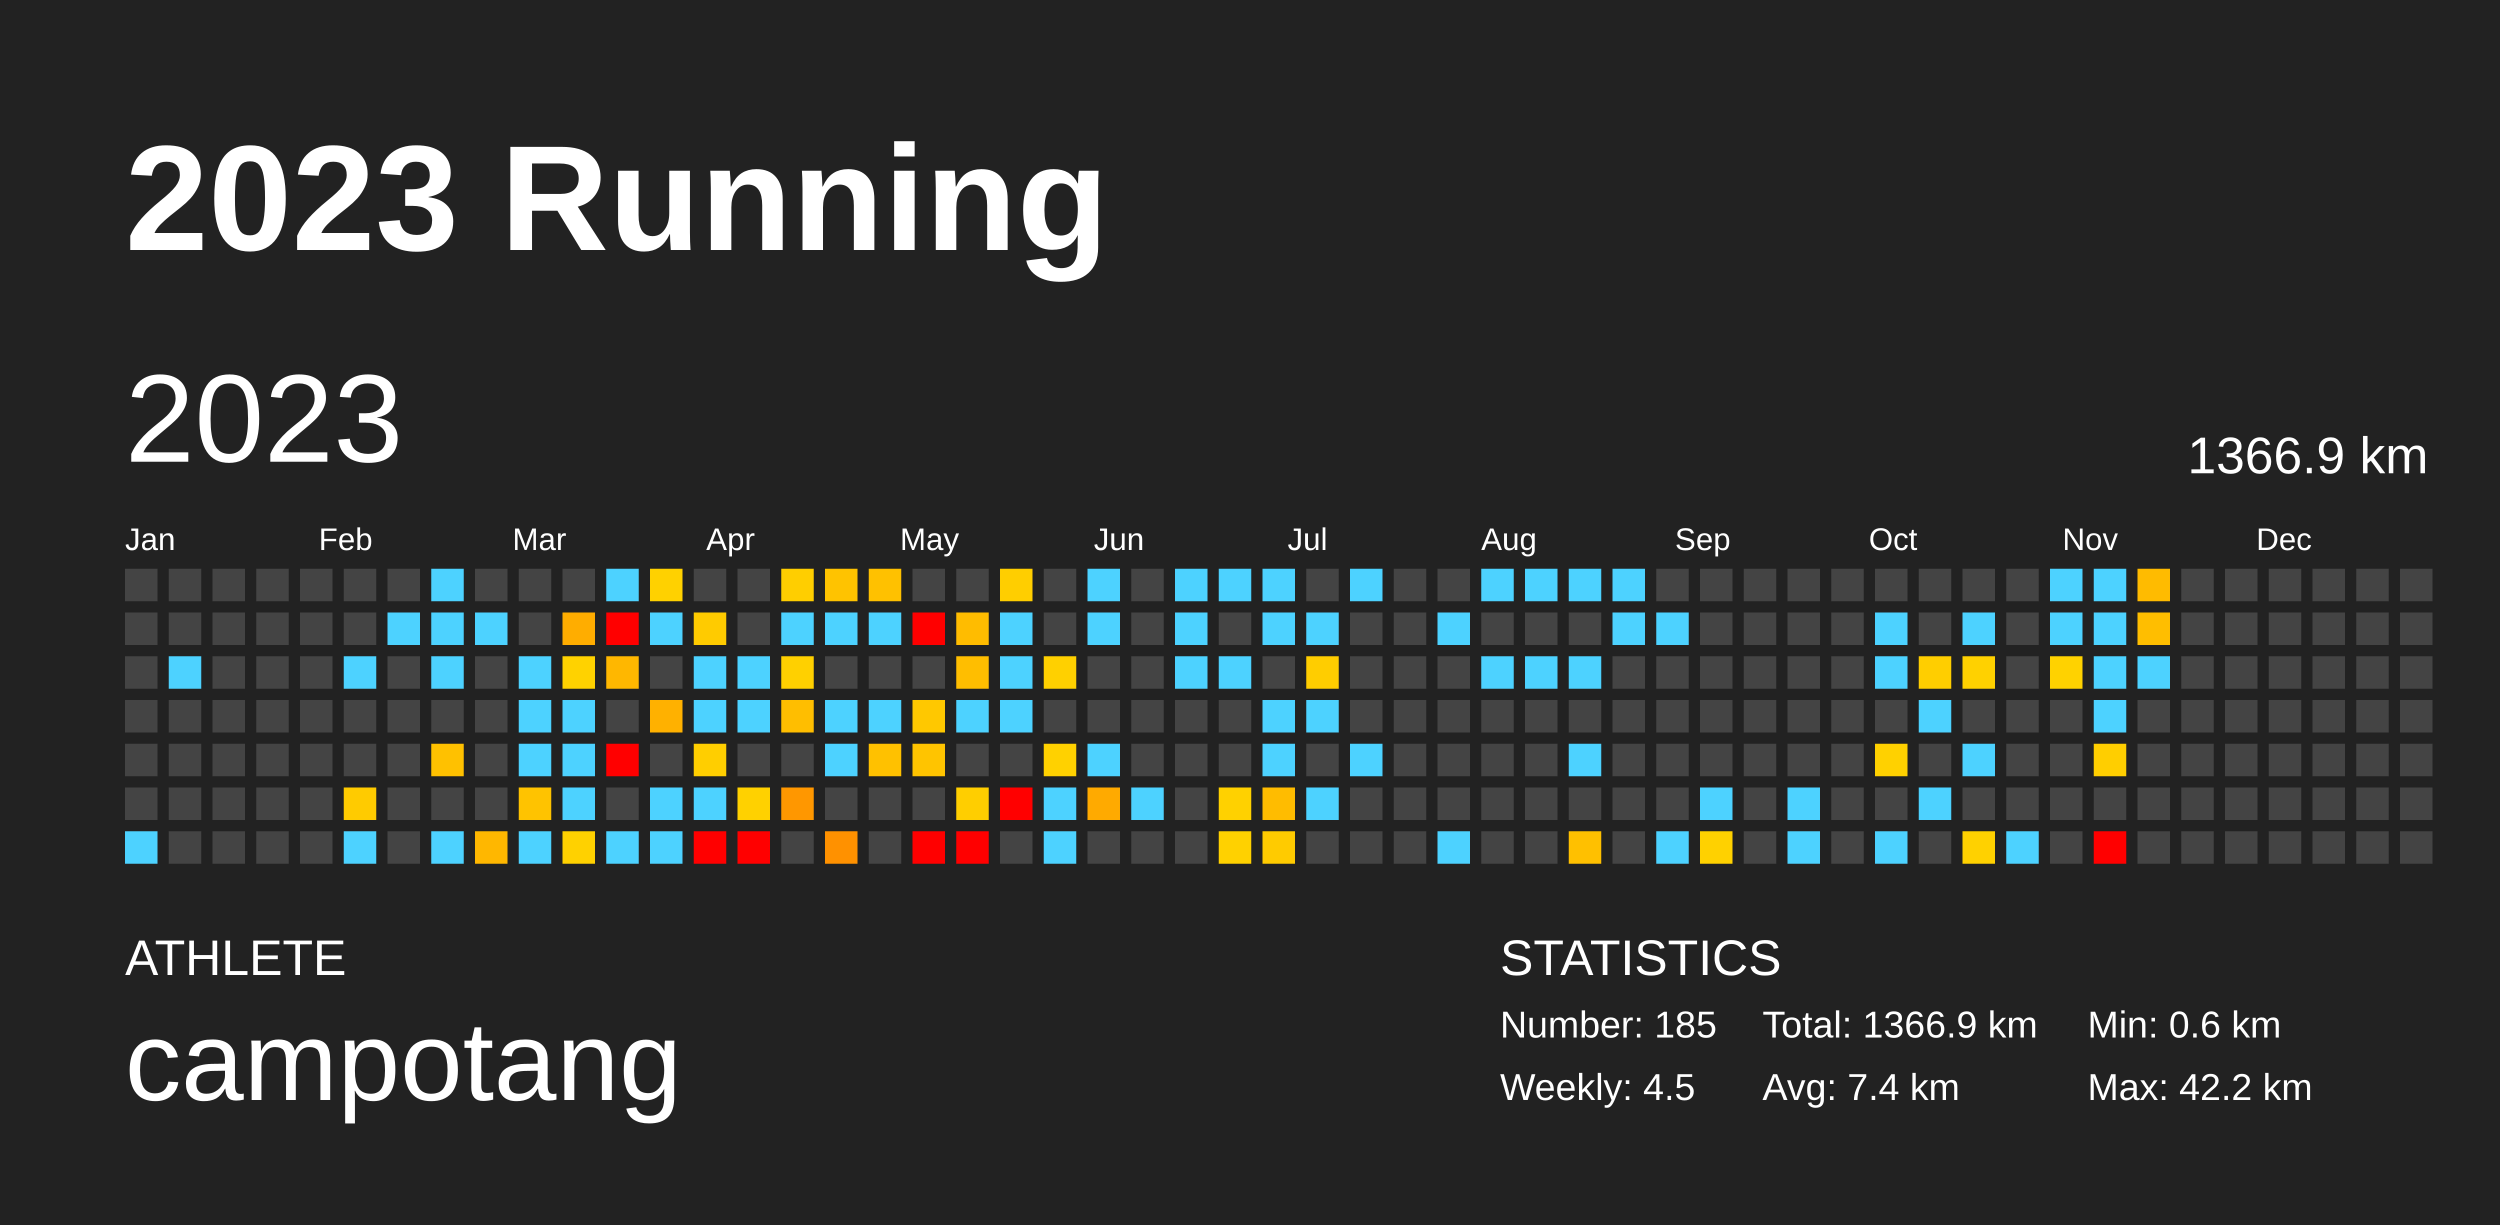
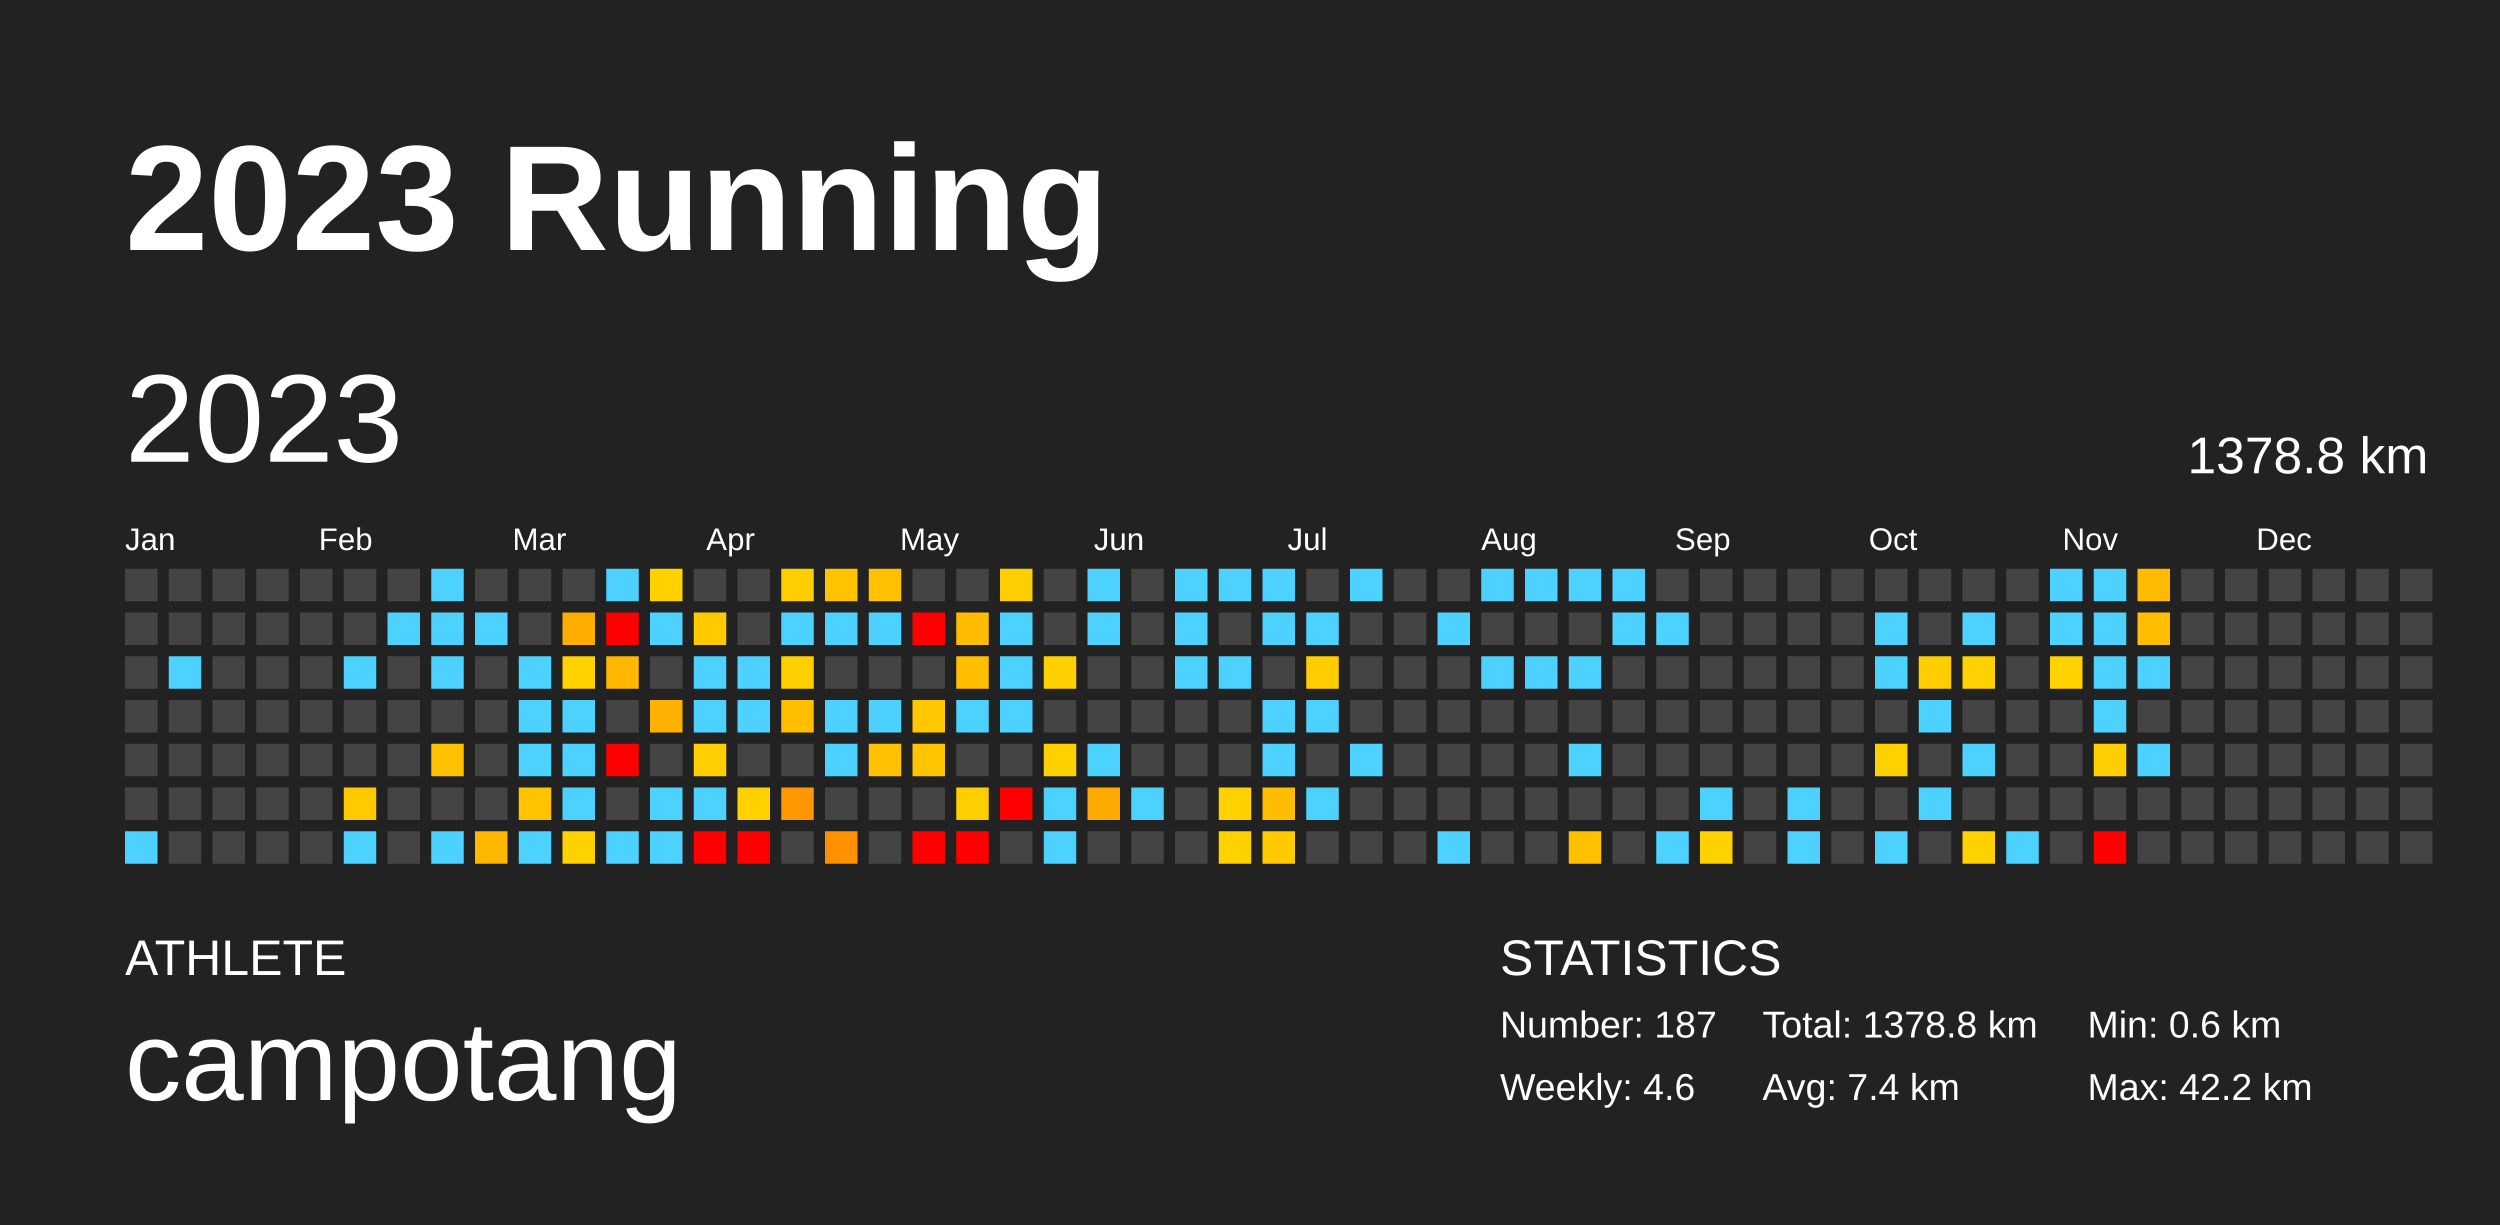
<svg xmlns="http://www.w3.org/2000/svg" baseProfile="full" height="98mm" version="1.1" viewBox="0,0,200,98" width="200mm">
  <defs />
  <rect fill="#222222" height="98" width="200" x="0" y="0" />
  <text fill="#FFFFFF" style="font-size:12px; font-family:Arial; font-weight:bold;" x="10" y="20">2023 Running</text>
  <text fill="#FFFFFF" style="font-size:4px; font-family:Arial" x="10" y="78">ATHLETE</text>
  <text fill="#FFFFFF" style="font-size:9px; font-family:Arial" x="10" y="88">campotang</text>
  <text fill="#FFFFFF" style="font-size:4px; font-family:Arial" x="120" y="78">STATISTICS</text>
-   <text fill="#FFFFFF" style="font-size:3px; font-family:Arial" x="120" y="83">Number: 185</text>
-   <text fill="#FFFFFF" style="font-size:3px; font-family:Arial" x="120" y="88">Weekly: 4.5</text>
-   <text fill="#FFFFFF" style="font-size:3px; font-family:Arial" x="141" y="83">Total: 1366.9 km</text>
+   <text fill="#FFFFFF" style="font-size:3px; font-family:Arial" x="120" y="83">Number: 187</text>
+   <text fill="#FFFFFF" style="font-size:3px; font-family:Arial" x="120" y="88">Weekly: 4.6</text>
+   <text fill="#FFFFFF" style="font-size:3px; font-family:Arial" x="141" y="83">Total: 1378.8 km</text>
  <text fill="#FFFFFF" style="font-size:3px; font-family:Arial" x="141" y="88">Avg: 7.4 km</text>
  <text fill="#FFFFFF" style="font-size:3px; font-family:Arial" x="167" y="83">Min: 0.6 km</text>
  <text fill="#FFFFFF" style="font-size:3px; font-family:Arial" x="167" y="88">Max: 42.2 km</text>
  <text dominant-baseline="hanging" fill="#FFFFFF" style="font-size:10.0px; font-family:Arial;" x="10" y="30">2023</text>
-   <text dominant-baseline="hanging" fill="#FFFFFF" style="font-size:4.125px; font-family:Arial;" x="175" y="35">1366.9 km</text>
+   <text dominant-baseline="hanging" fill="#FFFFFF" style="font-size:4.125px; font-family:Arial;" x="175" y="35">1378.8 km</text>
  <text fill="#FFFFFF" style="font-size:2.5px; font-family:Arial" x="10.0" y="44">Jan</text>
  <text fill="#FFFFFF" style="font-size:2.5px; font-family:Arial" x="25.5" y="44">Feb</text>
  <text fill="#FFFFFF" style="font-size:2.5px; font-family:Arial" x="41.0" y="44">Mar</text>
  <text fill="#FFFFFF" style="font-size:2.5px; font-family:Arial" x="56.5" y="44">Apr</text>
  <text fill="#FFFFFF" style="font-size:2.5px; font-family:Arial" x="72.0" y="44">May</text>
  <text fill="#FFFFFF" style="font-size:2.5px; font-family:Arial" x="87.5" y="44">Jun</text>
  <text fill="#FFFFFF" style="font-size:2.5px; font-family:Arial" x="103.0" y="44">Jul</text>
  <text fill="#FFFFFF" style="font-size:2.5px; font-family:Arial" x="118.5" y="44">Aug</text>
  <text fill="#FFFFFF" style="font-size:2.5px; font-family:Arial" x="134.0" y="44">Sep</text>
  <text fill="#FFFFFF" style="font-size:2.5px; font-family:Arial" x="149.5" y="44">Oct</text>
  <text fill="#FFFFFF" style="font-size:2.5px; font-family:Arial" x="165.0" y="44">Nov</text>
  <text fill="#FFFFFF" style="font-size:2.5px; font-family:Arial" x="180.5" y="44">Dec</text>
  <rect fill="#444444" height="2.6" width="2.6" x="10.0" y="45.5" />
  <rect fill="#444444" height="2.6" width="2.6" x="10.0" y="49.0" />
  <rect fill="#444444" height="2.6" width="2.6" x="10.0" y="52.5" />
  <rect fill="#444444" height="2.6" width="2.6" x="10.0" y="56.0" />
  <rect fill="#444444" height="2.6" width="2.6" x="10.0" y="59.5" />
  <rect fill="#444444" height="2.6" width="2.6" x="10.0" y="63.0" />
  <rect fill="#4dd2ff" height="2.6" width="2.6" x="10.0" y="66.5" />
  <rect fill="#444444" height="2.6" width="2.6" x="13.5" y="45.5" />
  <rect fill="#444444" height="2.6" width="2.6" x="13.5" y="49.0" />
  <rect fill="#4dd2ff" height="2.6" width="2.6" x="13.5" y="52.5" />
  <rect fill="#444444" height="2.6" width="2.6" x="13.5" y="56.0" />
  <rect fill="#444444" height="2.6" width="2.6" x="13.5" y="59.5" />
  <rect fill="#444444" height="2.6" width="2.6" x="13.5" y="63.0" />
  <rect fill="#444444" height="2.6" width="2.6" x="13.5" y="66.5" />
  <rect fill="#444444" height="2.6" width="2.6" x="17.0" y="45.5" />
  <rect fill="#444444" height="2.6" width="2.6" x="17.0" y="49.0" />
  <rect fill="#444444" height="2.6" width="2.6" x="17.0" y="52.5" />
  <rect fill="#444444" height="2.6" width="2.6" x="17.0" y="56.0" />
  <rect fill="#444444" height="2.6" width="2.6" x="17.0" y="59.5" />
  <rect fill="#444444" height="2.6" width="2.6" x="17.0" y="63.0" />
  <rect fill="#444444" height="2.6" width="2.6" x="17.0" y="66.5" />
  <rect fill="#444444" height="2.6" width="2.6" x="20.5" y="45.5" />
  <rect fill="#444444" height="2.6" width="2.6" x="20.5" y="49.0" />
  <rect fill="#444444" height="2.6" width="2.6" x="20.5" y="52.5" />
  <rect fill="#444444" height="2.6" width="2.6" x="20.5" y="56.0" />
  <rect fill="#444444" height="2.6" width="2.6" x="20.5" y="59.5" />
  <rect fill="#444444" height="2.6" width="2.6" x="20.5" y="63.0" />
  <rect fill="#444444" height="2.6" width="2.6" x="20.5" y="66.5" />
  <rect fill="#444444" height="2.6" width="2.6" x="24.0" y="45.5" />
  <rect fill="#444444" height="2.6" width="2.6" x="24.0" y="49.0" />
  <rect fill="#444444" height="2.6" width="2.6" x="24.0" y="52.5" />
  <rect fill="#444444" height="2.6" width="2.6" x="24.0" y="56.0" />
  <rect fill="#444444" height="2.6" width="2.6" x="24.0" y="59.5" />
  <rect fill="#444444" height="2.6" width="2.6" x="24.0" y="63.0" />
  <rect fill="#444444" height="2.6" width="2.6" x="24.0" y="66.5" />
  <rect fill="#444444" height="2.6" width="2.6" x="27.5" y="45.5" />
  <rect fill="#444444" height="2.6" width="2.6" x="27.5" y="49.0" />
  <rect fill="#4dd2ff" height="2.6" width="2.6" x="27.5" y="52.5" />
  <rect fill="#444444" height="2.6" width="2.6" x="27.5" y="56.0" />
  <rect fill="#444444" height="2.6" width="2.6" x="27.5" y="59.5" />
  <rect fill="#ffcb00" height="2.6" width="2.6" x="27.5" y="63.0" />
  <rect fill="#4dd2ff" height="2.6" width="2.6" x="27.5" y="66.5" />
  <rect fill="#444444" height="2.6" width="2.6" x="31.0" y="45.5" />
  <rect fill="#4dd2ff" height="2.6" width="2.6" x="31.0" y="49.0" />
  <rect fill="#444444" height="2.6" width="2.6" x="31.0" y="52.5" />
  <rect fill="#444444" height="2.6" width="2.6" x="31.0" y="56.0" />
  <rect fill="#444444" height="2.6" width="2.6" x="31.0" y="59.5" />
  <rect fill="#444444" height="2.6" width="2.6" x="31.0" y="63.0" />
  <rect fill="#444444" height="2.6" width="2.6" x="31.0" y="66.5" />
  <rect fill="#4dd2ff" height="2.6" width="2.6" x="34.5" y="45.5" />
  <rect fill="#4dd2ff" height="2.6" width="2.6" x="34.5" y="49.0" />
  <rect fill="#4dd2ff" height="2.6" width="2.6" x="34.5" y="52.5" />
  <rect fill="#444444" height="2.6" width="2.6" x="34.5" y="56.0" />
  <rect fill="#ffc100" height="2.6" width="2.6" x="34.5" y="59.5" />
  <rect fill="#444444" height="2.6" width="2.6" x="34.5" y="63.0" />
  <rect fill="#4dd2ff" height="2.6" width="2.6" x="34.5" y="66.5" />
  <rect fill="#444444" height="2.6" width="2.6" x="38.0" y="45.5" />
  <rect fill="#4dd2ff" height="2.6" width="2.6" x="38.0" y="49.0" />
  <rect fill="#444444" height="2.6" width="2.6" x="38.0" y="52.5" />
  <rect fill="#444444" height="2.6" width="2.6" x="38.0" y="56.0" />
  <rect fill="#444444" height="2.6" width="2.6" x="38.0" y="59.5" />
  <rect fill="#444444" height="2.6" width="2.6" x="38.0" y="63.0" />
  <rect fill="#ffb700" height="2.6" width="2.6" x="38.0" y="66.5" />
  <rect fill="#444444" height="2.6" width="2.6" x="41.5" y="45.5" />
  <rect fill="#444444" height="2.6" width="2.6" x="41.5" y="49.0" />
  <rect fill="#4dd2ff" height="2.6" width="2.6" x="41.5" y="52.5" />
  <rect fill="#4dd2ff" height="2.6" width="2.6" x="41.5" y="56.0" />
  <rect fill="#4dd2ff" height="2.6" width="2.6" x="41.5" y="59.5" />
  <rect fill="#ffc300" height="2.6" width="2.6" x="41.5" y="63.0" />
  <rect fill="#4dd2ff" height="2.6" width="2.6" x="41.5" y="66.5" />
  <rect fill="#444444" height="2.6" width="2.6" x="45.0" y="45.5" />
  <rect fill="#ffad00" height="2.6" width="2.6" x="45.0" y="49.0" />
  <rect fill="#ffd200" height="2.6" width="2.6" x="45.0" y="52.5" />
  <rect fill="#4dd2ff" height="2.6" width="2.6" x="45.0" y="56.0" />
  <rect fill="#4dd2ff" height="2.6" width="2.6" x="45.0" y="59.5" />
  <rect fill="#4dd2ff" height="2.6" width="2.6" x="45.0" y="63.0" />
  <rect fill="#ffd100" height="2.6" width="2.6" x="45.0" y="66.5" />
  <rect fill="#4dd2ff" height="2.6" width="2.6" x="48.5" y="45.5" />
  <rect fill="red" height="2.6" width="2.6" x="48.5" y="49.0" />
  <rect fill="#ffb700" height="2.6" width="2.6" x="48.5" y="52.5" />
  <rect fill="#444444" height="2.6" width="2.6" x="48.5" y="56.0" />
  <rect fill="red" height="2.6" width="2.6" x="48.5" y="59.5" />
  <rect fill="#444444" height="2.6" width="2.6" x="48.5" y="63.0" />
  <rect fill="#4dd2ff" height="2.6" width="2.6" x="48.5" y="66.5" />
  <rect fill="#ffd100" height="2.6" width="2.6" x="52.0" y="45.5" />
  <rect fill="#4dd2ff" height="2.6" width="2.6" x="52.0" y="49.0" />
  <rect fill="#444444" height="2.6" width="2.6" x="52.0" y="52.5" />
  <rect fill="#ffb100" height="2.6" width="2.6" x="52.0" y="56.0" />
  <rect fill="#444444" height="2.6" width="2.6" x="52.0" y="59.5" />
  <rect fill="#4dd2ff" height="2.6" width="2.6" x="52.0" y="63.0" />
  <rect fill="#4dd2ff" height="2.6" width="2.6" x="52.0" y="66.5" />
  <rect fill="#444444" height="2.6" width="2.6" x="55.5" y="45.5" />
  <rect fill="#ffcb00" height="2.6" width="2.6" x="55.5" y="49.0" />
  <rect fill="#4dd2ff" height="2.6" width="2.6" x="55.5" y="52.5" />
  <rect fill="#4dd2ff" height="2.6" width="2.6" x="55.5" y="56.0" />
  <rect fill="#ffce00" height="2.6" width="2.6" x="55.5" y="59.5" />
  <rect fill="#4dd2ff" height="2.6" width="2.6" x="55.5" y="63.0" />
  <rect fill="red" height="2.6" width="2.6" x="55.5" y="66.5" />
  <rect fill="#444444" height="2.6" width="2.6" x="59.0" y="45.5" />
  <rect fill="#444444" height="2.6" width="2.6" x="59.0" y="49.0" />
  <rect fill="#4dd2ff" height="2.6" width="2.6" x="59.0" y="52.5" />
  <rect fill="#4dd2ff" height="2.6" width="2.6" x="59.0" y="56.0" />
  <rect fill="#444444" height="2.6" width="2.6" x="59.0" y="59.5" />
  <rect fill="#ffd100" height="2.6" width="2.6" x="59.0" y="63.0" />
  <rect fill="red" height="2.6" width="2.6" x="59.0" y="66.5" />
  <rect fill="#ffce00" height="2.6" width="2.6" x="62.5" y="45.5" />
  <rect fill="#4dd2ff" height="2.6" width="2.6" x="62.5" y="49.0" />
  <rect fill="#ffd000" height="2.6" width="2.6" x="62.5" y="52.5" />
  <rect fill="#ffbe00" height="2.6" width="2.6" x="62.5" y="56.0" />
  <rect fill="#444444" height="2.6" width="2.6" x="62.5" y="59.5" />
  <rect fill="#ff9700" height="2.6" width="2.6" x="62.5" y="63.0" />
  <rect fill="#444444" height="2.6" width="2.6" x="62.5" y="66.5" />
  <rect fill="#ffc300" height="2.6" width="2.6" x="66.0" y="45.5" />
  <rect fill="#4dd2ff" height="2.6" width="2.6" x="66.0" y="49.0" />
  <rect fill="#444444" height="2.6" width="2.6" x="66.0" y="52.5" />
  <rect fill="#4dd2ff" height="2.6" width="2.6" x="66.0" y="56.0" />
  <rect fill="#4dd2ff" height="2.6" width="2.6" x="66.0" y="59.5" />
  <rect fill="#444444" height="2.6" width="2.6" x="66.0" y="63.0" />
  <rect fill="#ff9100" height="2.6" width="2.6" x="66.0" y="66.5" />
  <rect fill="#ffc100" height="2.6" width="2.6" x="69.5" y="45.5" />
  <rect fill="#4dd2ff" height="2.6" width="2.6" x="69.5" y="49.0" />
  <rect fill="#444444" height="2.6" width="2.6" x="69.5" y="52.5" />
  <rect fill="#4dd2ff" height="2.6" width="2.6" x="69.5" y="56.0" />
  <rect fill="#ffc100" height="2.6" width="2.6" x="69.5" y="59.5" />
  <rect fill="#444444" height="2.6" width="2.6" x="69.5" y="63.0" />
  <rect fill="#444444" height="2.6" width="2.6" x="69.5" y="66.5" />
  <rect fill="#444444" height="2.6" width="2.6" x="73.0" y="45.5" />
  <rect fill="red" height="2.6" width="2.6" x="73.0" y="49.0" />
  <rect fill="#444444" height="2.6" width="2.6" x="73.0" y="52.5" />
  <rect fill="#ffc800" height="2.6" width="2.6" x="73.0" y="56.0" />
  <rect fill="#ffc400" height="2.6" width="2.6" x="73.0" y="59.5" />
  <rect fill="#444444" height="2.6" width="2.6" x="73.0" y="63.0" />
  <rect fill="red" height="2.6" width="2.6" x="73.0" y="66.5" />
  <rect fill="#444444" height="2.6" width="2.6" x="76.5" y="45.5" />
  <rect fill="#ffbc00" height="2.6" width="2.6" x="76.5" y="49.0" />
  <rect fill="#ffbe00" height="2.6" width="2.6" x="76.5" y="52.5" />
  <rect fill="#4dd2ff" height="2.6" width="2.6" x="76.5" y="56.0" />
  <rect fill="#444444" height="2.6" width="2.6" x="76.5" y="59.5" />
  <rect fill="#ffce00" height="2.6" width="2.6" x="76.5" y="63.0" />
  <rect fill="red" height="2.6" width="2.6" x="76.5" y="66.5" />
  <rect fill="#ffce00" height="2.6" width="2.6" x="80.0" y="45.5" />
  <rect fill="#4dd2ff" height="2.6" width="2.6" x="80.0" y="49.0" />
  <rect fill="#4dd2ff" height="2.6" width="2.6" x="80.0" y="52.5" />
  <rect fill="#4dd2ff" height="2.6" width="2.6" x="80.0" y="56.0" />
  <rect fill="#444444" height="2.6" width="2.6" x="80.0" y="59.5" />
  <rect fill="red" height="2.6" width="2.6" x="80.0" y="63.0" />
  <rect fill="#444444" height="2.6" width="2.6" x="80.0" y="66.5" />
  <rect fill="#444444" height="2.6" width="2.6" x="83.5" y="45.5" />
  <rect fill="#444444" height="2.6" width="2.6" x="83.5" y="49.0" />
  <rect fill="#ffd000" height="2.6" width="2.6" x="83.5" y="52.5" />
  <rect fill="#444444" height="2.6" width="2.6" x="83.5" y="56.0" />
  <rect fill="#ffd100" height="2.6" width="2.6" x="83.5" y="59.5" />
  <rect fill="#4dd2ff" height="2.6" width="2.6" x="83.5" y="63.0" />
  <rect fill="#4dd2ff" height="2.6" width="2.6" x="83.5" y="66.5" />
  <rect fill="#4dd2ff" height="2.6" width="2.6" x="87.0" y="45.5" />
  <rect fill="#4dd2ff" height="2.6" width="2.6" x="87.0" y="49.0" />
  <rect fill="#444444" height="2.6" width="2.6" x="87.0" y="52.5" />
  <rect fill="#444444" height="2.6" width="2.6" x="87.0" y="56.0" />
  <rect fill="#4dd2ff" height="2.6" width="2.6" x="87.0" y="59.5" />
  <rect fill="#ffaa00" height="2.6" width="2.6" x="87.0" y="63.0" />
  <rect fill="#444444" height="2.6" width="2.6" x="87.0" y="66.5" />
  <rect fill="#444444" height="2.6" width="2.6" x="90.5" y="45.5" />
  <rect fill="#444444" height="2.6" width="2.6" x="90.5" y="49.0" />
  <rect fill="#444444" height="2.6" width="2.6" x="90.5" y="52.5" />
  <rect fill="#444444" height="2.6" width="2.6" x="90.5" y="56.0" />
  <rect fill="#444444" height="2.6" width="2.6" x="90.5" y="59.5" />
  <rect fill="#4dd2ff" height="2.6" width="2.6" x="90.5" y="63.0" />
  <rect fill="#444444" height="2.6" width="2.6" x="90.5" y="66.5" />
  <rect fill="#4dd2ff" height="2.6" width="2.6" x="94.0" y="45.5" />
  <rect fill="#4dd2ff" height="2.6" width="2.6" x="94.0" y="49.0" />
  <rect fill="#4dd2ff" height="2.6" width="2.6" x="94.0" y="52.5" />
  <rect fill="#444444" height="2.6" width="2.6" x="94.0" y="56.0" />
  <rect fill="#444444" height="2.6" width="2.6" x="94.0" y="59.5" />
  <rect fill="#444444" height="2.6" width="2.6" x="94.0" y="63.0" />
  <rect fill="#444444" height="2.6" width="2.6" x="94.0" y="66.5" />
  <rect fill="#4dd2ff" height="2.6" width="2.6" x="97.5" y="45.5" />
  <rect fill="#444444" height="2.6" width="2.6" x="97.5" y="49.0" />
  <rect fill="#4dd2ff" height="2.6" width="2.6" x="97.5" y="52.5" />
  <rect fill="#444444" height="2.6" width="2.6" x="97.5" y="56.0" />
  <rect fill="#444444" height="2.6" width="2.6" x="97.5" y="59.5" />
  <rect fill="#ffd100" height="2.6" width="2.6" x="97.5" y="63.0" />
  <rect fill="#ffd100" height="2.6" width="2.6" x="97.5" y="66.5" />
  <rect fill="#4dd2ff" height="2.6" width="2.6" x="101.0" y="45.5" />
  <rect fill="#4dd2ff" height="2.6" width="2.6" x="101.0" y="49.0" />
  <rect fill="#444444" height="2.6" width="2.6" x="101.0" y="52.5" />
  <rect fill="#4dd2ff" height="2.6" width="2.6" x="101.0" y="56.0" />
  <rect fill="#4dd2ff" height="2.6" width="2.6" x="101.0" y="59.5" />
  <rect fill="#ffbc00" height="2.6" width="2.6" x="101.0" y="63.0" />
  <rect fill="#ffcb00" height="2.6" width="2.6" x="101.0" y="66.5" />
  <rect fill="#444444" height="2.6" width="2.6" x="104.5" y="45.5" />
  <rect fill="#4dd2ff" height="2.6" width="2.6" x="104.5" y="49.0" />
  <rect fill="#ffcd00" height="2.6" width="2.6" x="104.5" y="52.5" />
  <rect fill="#4dd2ff" height="2.6" width="2.6" x="104.5" y="56.0" />
  <rect fill="#444444" height="2.6" width="2.6" x="104.5" y="59.5" />
  <rect fill="#4dd2ff" height="2.6" width="2.6" x="104.5" y="63.0" />
  <rect fill="#444444" height="2.6" width="2.6" x="104.5" y="66.5" />
  <rect fill="#4dd2ff" height="2.6" width="2.6" x="108.0" y="45.5" />
  <rect fill="#444444" height="2.6" width="2.6" x="108.0" y="49.0" />
  <rect fill="#444444" height="2.6" width="2.6" x="108.0" y="52.5" />
  <rect fill="#444444" height="2.6" width="2.6" x="108.0" y="56.0" />
  <rect fill="#4dd2ff" height="2.6" width="2.6" x="108.0" y="59.5" />
  <rect fill="#444444" height="2.6" width="2.6" x="108.0" y="63.0" />
  <rect fill="#444444" height="2.6" width="2.6" x="108.0" y="66.5" />
  <rect fill="#444444" height="2.6" width="2.6" x="111.5" y="45.5" />
  <rect fill="#444444" height="2.6" width="2.6" x="111.5" y="49.0" />
  <rect fill="#444444" height="2.6" width="2.6" x="111.5" y="52.5" />
  <rect fill="#444444" height="2.6" width="2.6" x="111.5" y="56.0" />
  <rect fill="#444444" height="2.6" width="2.6" x="111.5" y="59.5" />
  <rect fill="#444444" height="2.6" width="2.6" x="111.5" y="63.0" />
  <rect fill="#444444" height="2.6" width="2.6" x="111.5" y="66.5" />
  <rect fill="#444444" height="2.6" width="2.6" x="115.0" y="45.5" />
  <rect fill="#4dd2ff" height="2.6" width="2.6" x="115.0" y="49.0" />
  <rect fill="#444444" height="2.6" width="2.6" x="115.0" y="52.5" />
  <rect fill="#444444" height="2.6" width="2.6" x="115.0" y="56.0" />
  <rect fill="#444444" height="2.6" width="2.6" x="115.0" y="59.5" />
  <rect fill="#444444" height="2.6" width="2.6" x="115.0" y="63.0" />
  <rect fill="#4dd2ff" height="2.6" width="2.6" x="115.0" y="66.5" />
  <rect fill="#4dd2ff" height="2.6" width="2.6" x="118.5" y="45.5" />
  <rect fill="#444444" height="2.6" width="2.6" x="118.5" y="49.0" />
  <rect fill="#4dd2ff" height="2.6" width="2.6" x="118.5" y="52.5" />
  <rect fill="#444444" height="2.6" width="2.6" x="118.5" y="56.0" />
  <rect fill="#444444" height="2.6" width="2.6" x="118.5" y="59.5" />
  <rect fill="#444444" height="2.6" width="2.6" x="118.5" y="63.0" />
  <rect fill="#444444" height="2.6" width="2.6" x="118.5" y="66.5" />
  <rect fill="#4dd2ff" height="2.6" width="2.6" x="122.0" y="45.5" />
  <rect fill="#444444" height="2.6" width="2.6" x="122.0" y="49.0" />
  <rect fill="#4dd2ff" height="2.6" width="2.6" x="122.0" y="52.5" />
  <rect fill="#444444" height="2.6" width="2.6" x="122.0" y="56.0" />
  <rect fill="#444444" height="2.6" width="2.6" x="122.0" y="59.5" />
  <rect fill="#444444" height="2.6" width="2.6" x="122.0" y="63.0" />
  <rect fill="#444444" height="2.6" width="2.6" x="122.0" y="66.5" />
  <rect fill="#4dd2ff" height="2.6" width="2.6" x="125.5" y="45.5" />
  <rect fill="#444444" height="2.6" width="2.6" x="125.5" y="49.0" />
  <rect fill="#4dd2ff" height="2.6" width="2.6" x="125.5" y="52.5" />
  <rect fill="#444444" height="2.6" width="2.6" x="125.5" y="56.0" />
  <rect fill="#4dd2ff" height="2.6" width="2.6" x="125.5" y="59.5" />
  <rect fill="#444444" height="2.6" width="2.6" x="125.5" y="63.0" />
  <rect fill="#ffc000" height="2.6" width="2.6" x="125.5" y="66.5" />
  <rect fill="#4dd2ff" height="2.6" width="2.6" x="129.0" y="45.5" />
  <rect fill="#4dd2ff" height="2.6" width="2.6" x="129.0" y="49.0" />
  <rect fill="#444444" height="2.6" width="2.6" x="129.0" y="52.5" />
  <rect fill="#444444" height="2.6" width="2.6" x="129.0" y="56.0" />
  <rect fill="#444444" height="2.6" width="2.6" x="129.0" y="59.5" />
  <rect fill="#444444" height="2.6" width="2.6" x="129.0" y="63.0" />
  <rect fill="#444444" height="2.6" width="2.6" x="129.0" y="66.5" />
  <rect fill="#444444" height="2.6" width="2.6" x="132.5" y="45.5" />
  <rect fill="#4dd2ff" height="2.6" width="2.6" x="132.5" y="49.0" />
  <rect fill="#444444" height="2.6" width="2.6" x="132.5" y="52.5" />
  <rect fill="#444444" height="2.6" width="2.6" x="132.5" y="56.0" />
  <rect fill="#444444" height="2.6" width="2.6" x="132.5" y="59.5" />
  <rect fill="#444444" height="2.6" width="2.6" x="132.5" y="63.0" />
  <rect fill="#4dd2ff" height="2.6" width="2.6" x="132.5" y="66.5" />
  <rect fill="#444444" height="2.6" width="2.6" x="136.0" y="45.5" />
  <rect fill="#444444" height="2.6" width="2.6" x="136.0" y="49.0" />
  <rect fill="#444444" height="2.6" width="2.6" x="136.0" y="52.5" />
  <rect fill="#444444" height="2.6" width="2.6" x="136.0" y="56.0" />
  <rect fill="#444444" height="2.6" width="2.6" x="136.0" y="59.5" />
  <rect fill="#4dd2ff" height="2.6" width="2.6" x="136.0" y="63.0" />
  <rect fill="#ffd100" height="2.6" width="2.6" x="136.0" y="66.5" />
  <rect fill="#444444" height="2.6" width="2.6" x="139.5" y="45.5" />
  <rect fill="#444444" height="2.6" width="2.6" x="139.5" y="49.0" />
  <rect fill="#444444" height="2.6" width="2.6" x="139.5" y="52.5" />
  <rect fill="#444444" height="2.6" width="2.6" x="139.5" y="56.0" />
  <rect fill="#444444" height="2.6" width="2.6" x="139.5" y="59.5" />
  <rect fill="#444444" height="2.6" width="2.6" x="139.5" y="63.0" />
  <rect fill="#444444" height="2.6" width="2.6" x="139.5" y="66.5" />
  <rect fill="#444444" height="2.6" width="2.6" x="143.0" y="45.5" />
  <rect fill="#444444" height="2.6" width="2.6" x="143.0" y="49.0" />
  <rect fill="#444444" height="2.6" width="2.6" x="143.0" y="52.5" />
  <rect fill="#444444" height="2.6" width="2.6" x="143.0" y="56.0" />
  <rect fill="#444444" height="2.6" width="2.6" x="143.0" y="59.5" />
  <rect fill="#4dd2ff" height="2.6" width="2.6" x="143.0" y="63.0" />
  <rect fill="#4dd2ff" height="2.6" width="2.6" x="143.0" y="66.5" />
  <rect fill="#444444" height="2.6" width="2.6" x="146.5" y="45.5" />
  <rect fill="#444444" height="2.6" width="2.6" x="146.5" y="49.0" />
  <rect fill="#444444" height="2.6" width="2.6" x="146.5" y="52.5" />
  <rect fill="#444444" height="2.6" width="2.6" x="146.5" y="56.0" />
  <rect fill="#444444" height="2.6" width="2.6" x="146.5" y="59.5" />
  <rect fill="#444444" height="2.6" width="2.6" x="146.5" y="63.0" />
  <rect fill="#444444" height="2.6" width="2.6" x="146.5" y="66.5" />
  <rect fill="#444444" height="2.6" width="2.6" x="150.0" y="45.5" />
  <rect fill="#4dd2ff" height="2.6" width="2.6" x="150.0" y="49.0" />
  <rect fill="#4dd2ff" height="2.6" width="2.6" x="150.0" y="52.5" />
  <rect fill="#444444" height="2.6" width="2.6" x="150.0" y="56.0" />
  <rect fill="#ffd100" height="2.6" width="2.6" x="150.0" y="59.5" />
  <rect fill="#444444" height="2.6" width="2.6" x="150.0" y="63.0" />
  <rect fill="#4dd2ff" height="2.6" width="2.6" x="150.0" y="66.5" />
  <rect fill="#444444" height="2.6" width="2.6" x="153.5" y="45.5" />
  <rect fill="#444444" height="2.6" width="2.6" x="153.5" y="49.0" />
  <rect fill="#ffce00" height="2.6" width="2.6" x="153.5" y="52.5" />
  <rect fill="#4dd2ff" height="2.6" width="2.6" x="153.5" y="56.0" />
  <rect fill="#444444" height="2.6" width="2.6" x="153.5" y="59.5" />
  <rect fill="#4dd2ff" height="2.6" width="2.6" x="153.5" y="63.0" />
  <rect fill="#444444" height="2.6" width="2.6" x="153.5" y="66.5" />
  <rect fill="#444444" height="2.6" width="2.6" x="157.0" y="45.5" />
  <rect fill="#4dd2ff" height="2.6" width="2.6" x="157.0" y="49.0" />
  <rect fill="#ffd100" height="2.6" width="2.6" x="157.0" y="52.5" />
  <rect fill="#444444" height="2.6" width="2.6" x="157.0" y="56.0" />
  <rect fill="#4dd2ff" height="2.6" width="2.6" x="157.0" y="59.5" />
  <rect fill="#444444" height="2.6" width="2.6" x="157.0" y="63.0" />
  <rect fill="#ffd100" height="2.6" width="2.6" x="157.0" y="66.5" />
  <rect fill="#444444" height="2.6" width="2.6" x="160.5" y="45.5" />
  <rect fill="#444444" height="2.6" width="2.6" x="160.5" y="49.0" />
  <rect fill="#444444" height="2.6" width="2.6" x="160.5" y="52.5" />
  <rect fill="#444444" height="2.6" width="2.6" x="160.5" y="56.0" />
  <rect fill="#444444" height="2.6" width="2.6" x="160.5" y="59.5" />
  <rect fill="#444444" height="2.6" width="2.6" x="160.5" y="63.0" />
  <rect fill="#4dd2ff" height="2.6" width="2.6" x="160.5" y="66.5" />
  <rect fill="#4dd2ff" height="2.6" width="2.6" x="164.0" y="45.5" />
  <rect fill="#4dd2ff" height="2.6" width="2.6" x="164.0" y="49.0" />
  <rect fill="#ffd200" height="2.6" width="2.6" x="164.0" y="52.5" />
  <rect fill="#444444" height="2.6" width="2.6" x="164.0" y="56.0" />
  <rect fill="#444444" height="2.6" width="2.6" x="164.0" y="59.5" />
  <rect fill="#444444" height="2.6" width="2.6" x="164.0" y="63.0" />
  <rect fill="#444444" height="2.6" width="2.6" x="164.0" y="66.5" />
  <rect fill="#4dd2ff" height="2.6" width="2.6" x="167.5" y="45.5" />
  <rect fill="#4dd2ff" height="2.6" width="2.6" x="167.5" y="49.0" />
  <rect fill="#4dd2ff" height="2.6" width="2.6" x="167.5" y="52.5" />
  <rect fill="#4dd2ff" height="2.6" width="2.6" x="167.5" y="56.0" />
  <rect fill="#ffce00" height="2.6" width="2.6" x="167.5" y="59.5" />
  <rect fill="#444444" height="2.6" width="2.6" x="167.5" y="63.0" />
  <rect fill="red" height="2.6" width="2.6" x="167.5" y="66.5" />
  <rect fill="#ffbb00" height="2.6" width="2.6" x="171.0" y="45.5" />
  <rect fill="#ffbe00" height="2.6" width="2.6" x="171.0" y="49.0" />
  <rect fill="#4dd2ff" height="2.6" width="2.6" x="171.0" y="52.5" />
  <rect fill="#444444" height="2.6" width="2.6" x="171.0" y="56.0" />
-   <rect fill="#444444" height="2.6" width="2.6" x="171.0" y="59.5" />
+   <rect fill="#4dd2ff" height="2.6" width="2.6" x="171.0" y="59.5" />
  <rect fill="#444444" height="2.6" width="2.6" x="171.0" y="63.0" />
  <rect fill="#444444" height="2.6" width="2.6" x="171.0" y="66.5" />
  <rect fill="#444444" height="2.6" width="2.6" x="174.5" y="45.5" />
  <rect fill="#444444" height="2.6" width="2.6" x="174.5" y="49.0" />
  <rect fill="#444444" height="2.6" width="2.6" x="174.5" y="52.5" />
  <rect fill="#444444" height="2.6" width="2.6" x="174.5" y="56.0" />
  <rect fill="#444444" height="2.6" width="2.6" x="174.5" y="59.5" />
  <rect fill="#444444" height="2.6" width="2.6" x="174.5" y="63.0" />
  <rect fill="#444444" height="2.6" width="2.6" x="174.5" y="66.5" />
  <rect fill="#444444" height="2.6" width="2.6" x="178.0" y="45.5" />
  <rect fill="#444444" height="2.6" width="2.6" x="178.0" y="49.0" />
  <rect fill="#444444" height="2.6" width="2.6" x="178.0" y="52.5" />
  <rect fill="#444444" height="2.6" width="2.6" x="178.0" y="56.0" />
  <rect fill="#444444" height="2.6" width="2.6" x="178.0" y="59.5" />
  <rect fill="#444444" height="2.6" width="2.6" x="178.0" y="63.0" />
  <rect fill="#444444" height="2.6" width="2.6" x="178.0" y="66.5" />
  <rect fill="#444444" height="2.6" width="2.6" x="181.5" y="45.5" />
  <rect fill="#444444" height="2.6" width="2.6" x="181.5" y="49.0" />
  <rect fill="#444444" height="2.6" width="2.6" x="181.5" y="52.5" />
  <rect fill="#444444" height="2.6" width="2.6" x="181.5" y="56.0" />
  <rect fill="#444444" height="2.6" width="2.6" x="181.5" y="59.5" />
  <rect fill="#444444" height="2.6" width="2.6" x="181.5" y="63.0" />
  <rect fill="#444444" height="2.6" width="2.6" x="181.5" y="66.5" />
  <rect fill="#444444" height="2.6" width="2.6" x="185.0" y="45.5" />
  <rect fill="#444444" height="2.6" width="2.6" x="185.0" y="49.0" />
  <rect fill="#444444" height="2.6" width="2.6" x="185.0" y="52.5" />
  <rect fill="#444444" height="2.6" width="2.6" x="185.0" y="56.0" />
  <rect fill="#444444" height="2.6" width="2.6" x="185.0" y="59.5" />
  <rect fill="#444444" height="2.6" width="2.6" x="185.0" y="63.0" />
  <rect fill="#444444" height="2.6" width="2.6" x="185.0" y="66.5" />
  <rect fill="#444444" height="2.6" width="2.6" x="188.5" y="45.5" />
  <rect fill="#444444" height="2.6" width="2.6" x="188.5" y="49.0" />
  <rect fill="#444444" height="2.6" width="2.6" x="188.5" y="52.5" />
  <rect fill="#444444" height="2.6" width="2.6" x="188.5" y="56.0" />
  <rect fill="#444444" height="2.6" width="2.6" x="188.5" y="59.5" />
  <rect fill="#444444" height="2.6" width="2.6" x="188.5" y="63.0" />
  <rect fill="#444444" height="2.6" width="2.6" x="188.5" y="66.5" />
  <rect fill="#444444" height="2.6" width="2.6" x="192.0" y="45.5" />
  <rect fill="#444444" height="2.6" width="2.6" x="192.0" y="49.0" />
  <rect fill="#444444" height="2.6" width="2.6" x="192.0" y="52.5" />
  <rect fill="#444444" height="2.6" width="2.6" x="192.0" y="56.0" />
  <rect fill="#444444" height="2.6" width="2.6" x="192.0" y="59.5" />
  <rect fill="#444444" height="2.6" width="2.6" x="192.0" y="63.0" />
  <rect fill="#444444" height="2.6" width="2.6" x="192.0" y="66.5" />
</svg>
